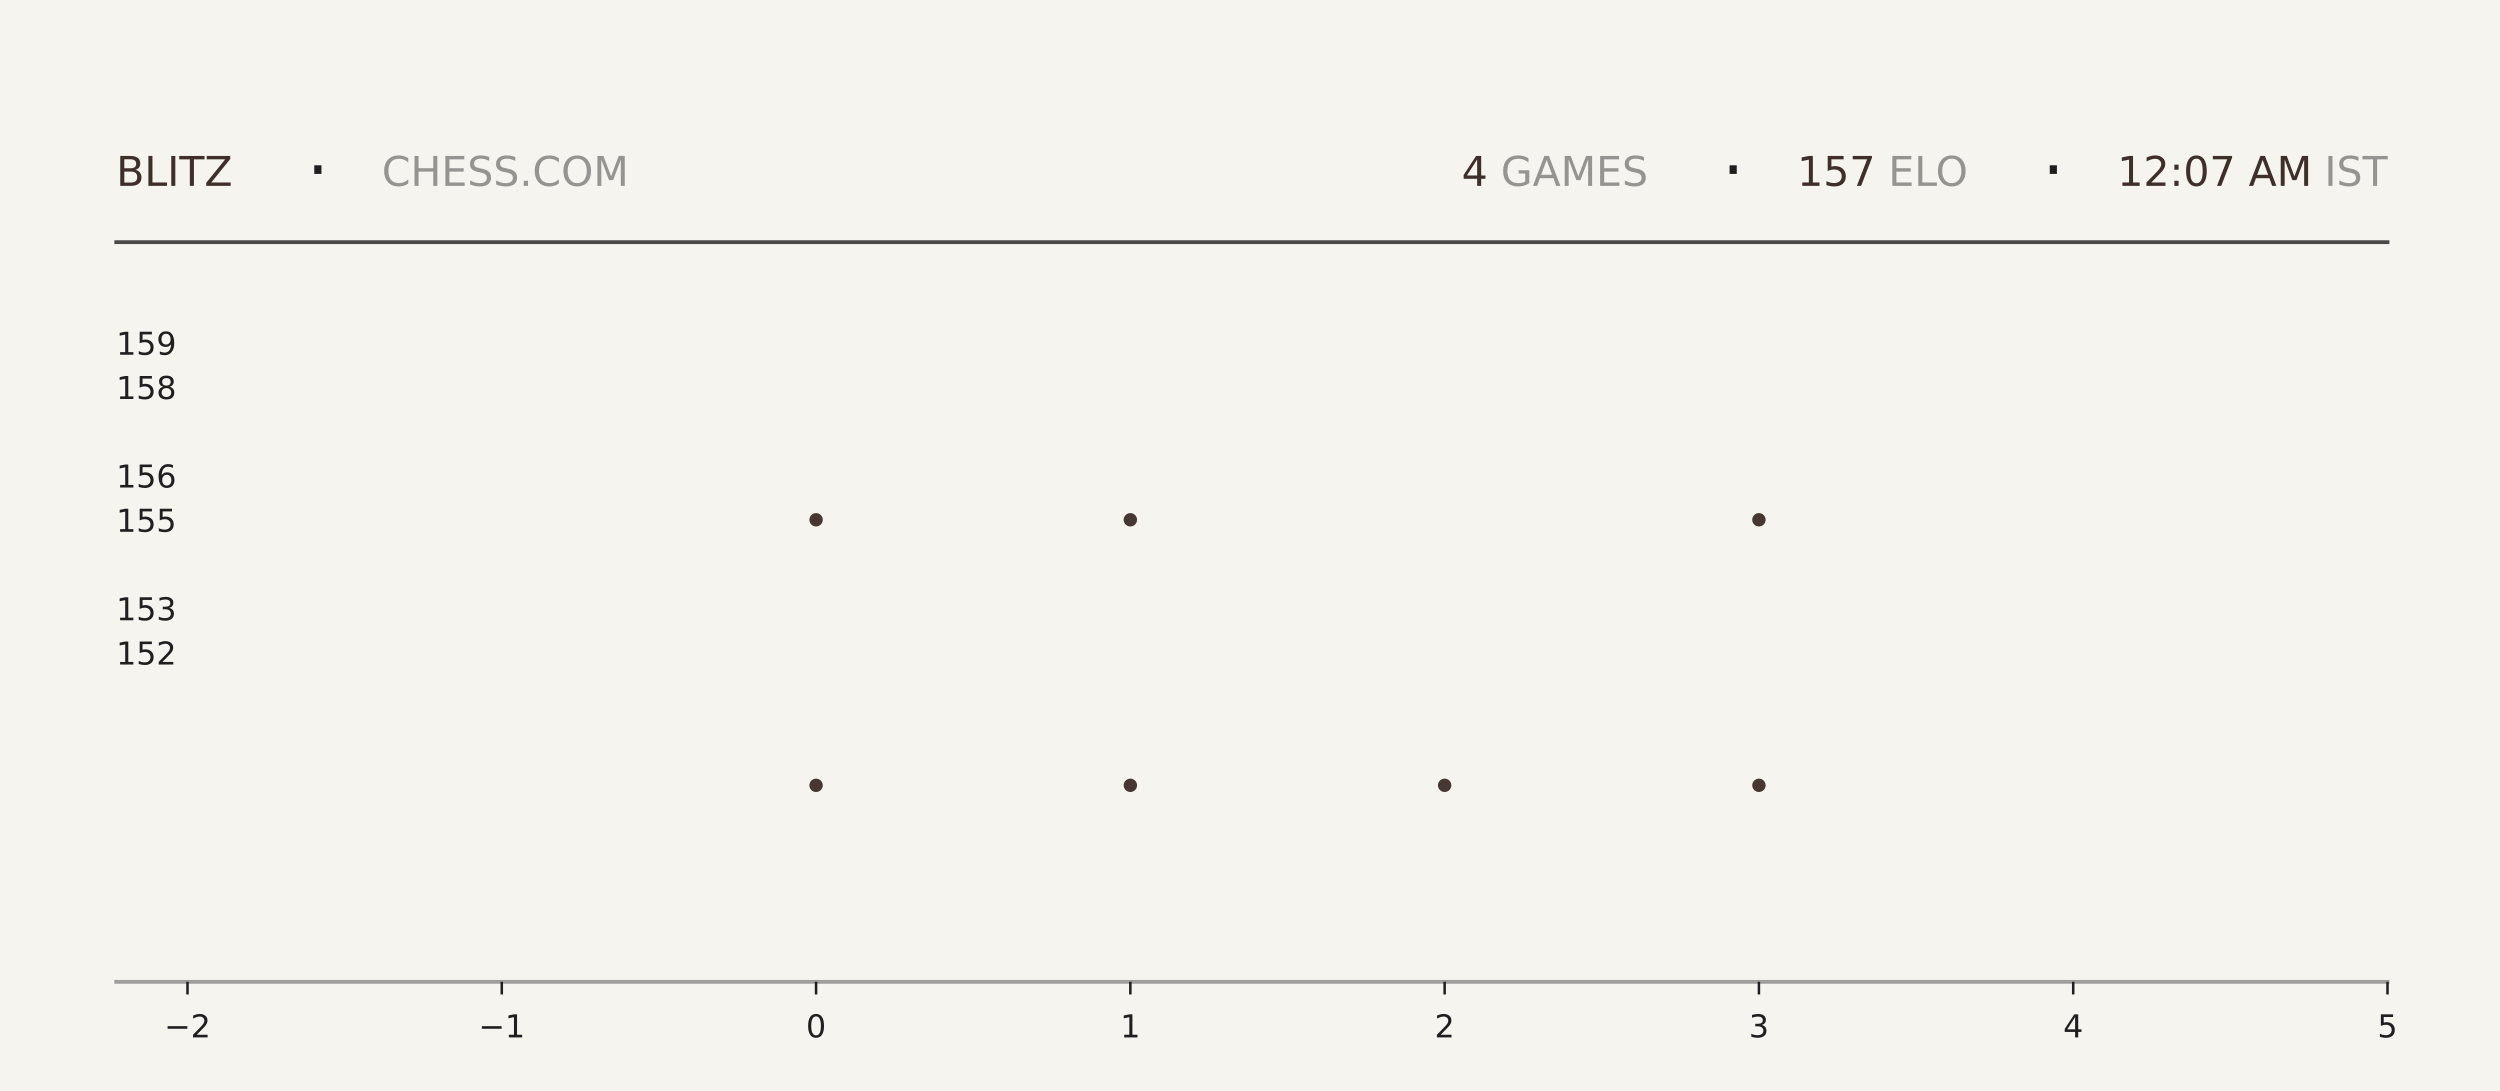
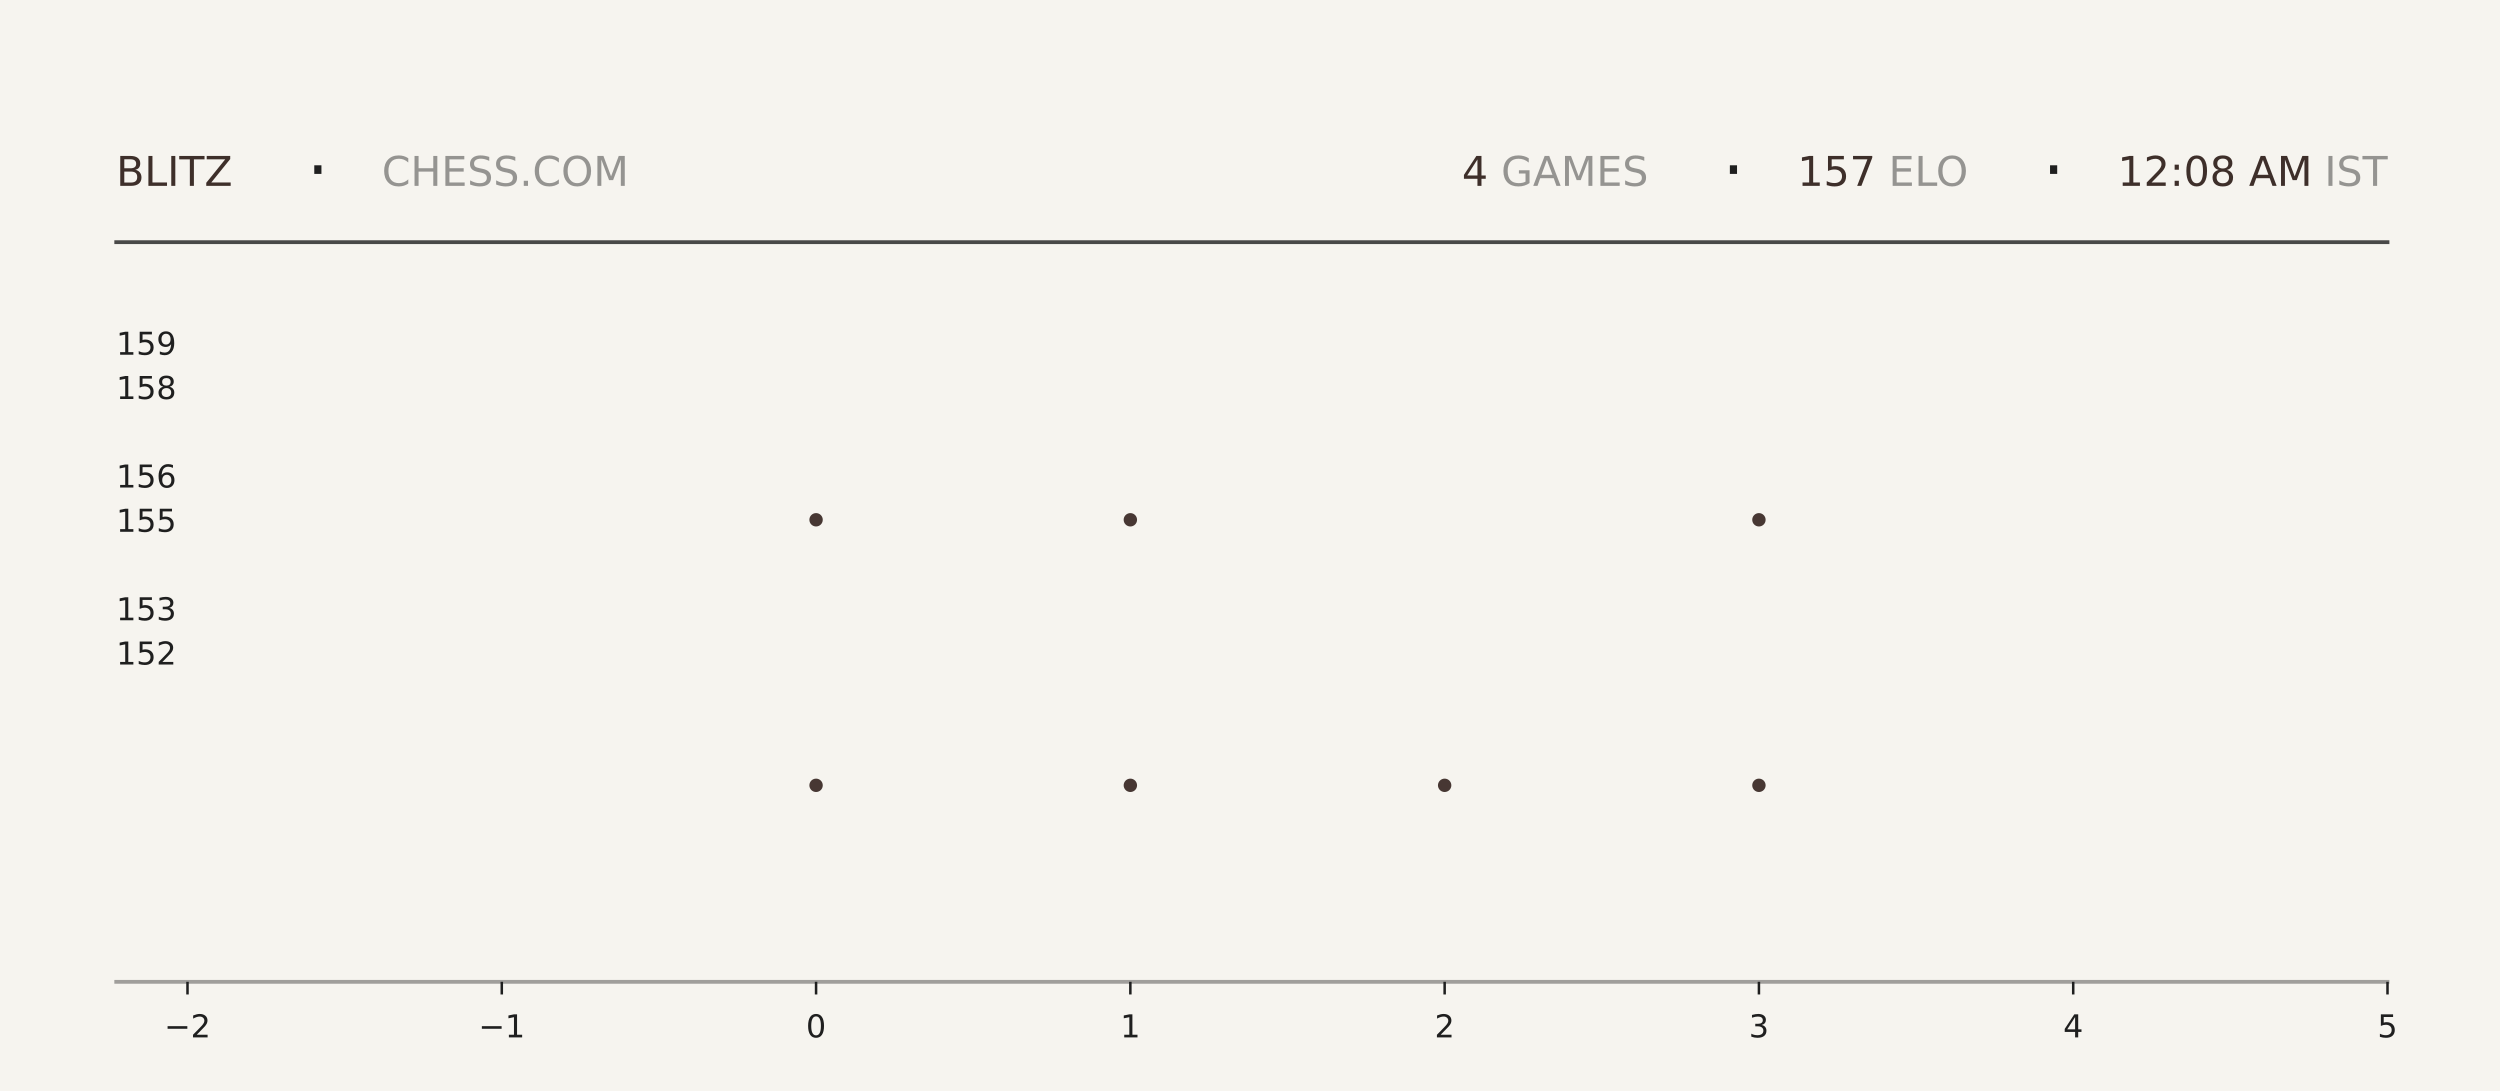
<svg xmlns="http://www.w3.org/2000/svg" xmlns:xlink="http://www.w3.org/1999/xlink" width="792pt" height="345.6pt" viewBox="0 0 792 345.6" version="1.1">
  <defs>
    <style type="text/css">*{stroke-linejoin: round; stroke-linecap: butt}</style>
  </defs>
  <g id="figure_1">
    <g id="patch_1">
      <path d="M 0 345.6  L 792 345.6  L 792 0  L 0 0  z " style="fill: #f6f4ef" />
    </g>
    <g id="axes_1">
      <g id="patch_2">
        <path d="M 59.4 311.04  L 756.36 311.04  L 756.36 103.68  L 59.4 103.68  z " style="fill: #f6f4ef" />
      </g>
      <g id="PathCollection_1">
        <defs>
-           <path id="med1521c5d6" d="M 0 2.121  C 0.563 2.121 1.102 1.898 1.5 1.5  C 1.898 1.102 2.121 0.563 2.121 0  C 2.121 -0.563 1.898 -1.102 1.5 -1.5  C 1.102 -1.898 0.563 -2.121 0 -2.121  C -0.563 -2.121 -1.102 -1.898 -1.5 -1.5  C -1.898 -1.102 -2.121 -0.563 -2.121 0  C -2.121 0.563 -1.898 1.102 -1.5 1.5  C -1.102 1.898 -0.563 2.121 0 2.121  z " />
-         </defs>
-         <g clip-path="url(#p77084d020d)">
-           <use xlink:href="#med1521c5d6" x="258.531" y="248.79" style="fill: #3e2f2a; fill-opacity: 0.95" />
-           <use xlink:href="#med1521c5d6" x="258.531" y="164.668" style="fill: #3e2f2a; fill-opacity: 0.95" />
+           <path id="mfc6e44753d" d="M 0 2.121  C 0.563 2.121 1.102 1.898 1.5 1.5  C 1.898 1.102 2.121 0.563 2.121 0  C 2.121 -0.563 1.898 -1.102 1.5 -1.5  C 1.102 -1.898 0.563 -2.121 0 -2.121  C -0.563 -2.121 -1.102 -1.898 -1.5 -1.5  C -1.898 -1.102 -2.121 -0.563 -2.121 0  C -2.121 0.563 -1.898 1.102 -1.5 1.5  C -1.102 1.898 -0.563 2.121 0 2.121  z " />
+         </defs>
+         <g clip-path="url(#p8f21eb15bf)">
+           <use xlink:href="#mfc6e44753d" x="258.531" y="248.79" style="fill: #3e2f2a; fill-opacity: 0.95" />
+           <use xlink:href="#mfc6e44753d" x="258.531" y="164.668" style="fill: #3e2f2a; fill-opacity: 0.95" />
        </g>
      </g>
      <g id="PathCollection_2">
-         <g clip-path="url(#p77084d020d)">
-           <use xlink:href="#med1521c5d6" x="358.097" y="248.79" style="fill: #3e2f2a; fill-opacity: 0.95" />
-           <use xlink:href="#med1521c5d6" x="358.097" y="164.668" style="fill: #3e2f2a; fill-opacity: 0.95" />
-           <use xlink:href="#med1521c5d6" x="358.097" y="80.547" style="fill: #3e2f2a; fill-opacity: 0.95" />
+         <g clip-path="url(#p8f21eb15bf)">
+           <use xlink:href="#mfc6e44753d" x="358.097" y="248.79" style="fill: #3e2f2a; fill-opacity: 0.95" />
+           <use xlink:href="#mfc6e44753d" x="358.097" y="164.668" style="fill: #3e2f2a; fill-opacity: 0.95" />
+           <use xlink:href="#mfc6e44753d" x="358.097" y="80.547" style="fill: #3e2f2a; fill-opacity: 0.95" />
        </g>
      </g>
      <g id="PathCollection_3">
-         <g clip-path="url(#p77084d020d)">
-           <use xlink:href="#med1521c5d6" x="457.663" y="248.79" style="fill: #3e2f2a; fill-opacity: 0.95" />
+         <g clip-path="url(#p8f21eb15bf)">
+           <use xlink:href="#mfc6e44753d" x="457.663" y="248.79" style="fill: #3e2f2a; fill-opacity: 0.95" />
        </g>
      </g>
      <g id="PathCollection_4">
-         <g clip-path="url(#p77084d020d)">
-           <use xlink:href="#med1521c5d6" x="557.229" y="248.79" style="fill: #3e2f2a; fill-opacity: 0.95" />
-           <use xlink:href="#med1521c5d6" x="557.229" y="164.668" style="fill: #3e2f2a; fill-opacity: 0.95" />
-           <use xlink:href="#med1521c5d6" x="557.229" y="80.547" style="fill: #3e2f2a; fill-opacity: 0.95" />
+         <g clip-path="url(#p8f21eb15bf)">
+           <use xlink:href="#mfc6e44753d" x="557.229" y="248.79" style="fill: #3e2f2a; fill-opacity: 0.95" />
+           <use xlink:href="#mfc6e44753d" x="557.229" y="164.668" style="fill: #3e2f2a; fill-opacity: 0.95" />
+           <use xlink:href="#mfc6e44753d" x="557.229" y="80.547" style="fill: #3e2f2a; fill-opacity: 0.95" />
        </g>
      </g>
      <g id="matplotlib.axis_1">
        <g id="xtick_1">
          <g id="line2d_1">
            <defs>
-               <path id="m0bbc9b96db" d="M 0 0  L 0 4  " style="stroke: #1f1f1f; stroke-width: 0.8" />
+               <path id="m1bec71b4f2" d="M 0 0  L 0 4  " style="stroke: #1f1f1f; stroke-width: 0.8" />
            </defs>
            <g>
-               <use xlink:href="#m0bbc9b96db" x="59.4" y="311.04" style="fill: #1f1f1f; stroke: #1f1f1f; stroke-width: 0.8" />
+               <use xlink:href="#m1bec71b4f2" x="59.4" y="311.04" style="fill: #1f1f1f; stroke: #1f1f1f; stroke-width: 0.8" />
            </g>
          </g>
          <g id="text_1">
            <g style="fill: #1f1f1f" transform="translate(52.02891 328.6384) scale(0.1 -0.1)">
              <defs>
                <path id="DejaVuSans-2212" d="M 678 2272  L 4684 2272  L 4684 1741  L 678 1741  L 678 2272  z " transform="scale(0.015625)" />
                <path id="DejaVuSans-32" d="M 1228 531  L 3431 531  L 3431 0  L 469 0  L 469 531  Q 828 903 1448 1529  Q 2069 2156 2228 2338  Q 2531 2678 2651 2914  Q 2772 3150 2772 3378  Q 2772 3750 2511 3984  Q 2250 4219 1831 4219  Q 1534 4219 1204 4116  Q 875 4013 500 3803  L 500 4441  Q 881 4594 1212 4672  Q 1544 4750 1819 4750  Q 2544 4750 2975 4387  Q 3406 4025 3406 3419  Q 3406 3131 3298 2873  Q 3191 2616 2906 2266  Q 2828 2175 2409 1742  Q 1991 1309 1228 531  z " transform="scale(0.015625)" />
              </defs>
              <use xlink:href="#DejaVuSans-2212" />
              <use xlink:href="#DejaVuSans-32" transform="translate(83.78906 0)" />
            </g>
          </g>
        </g>
        <g id="xtick_2">
          <g id="line2d_2">
            <g>
-               <use xlink:href="#m0bbc9b96db" x="158.966" y="311.04" style="fill: #1f1f1f; stroke: #1f1f1f; stroke-width: 0.8" />
+               <use xlink:href="#m1bec71b4f2" x="158.966" y="311.04" style="fill: #1f1f1f; stroke: #1f1f1f; stroke-width: 0.8" />
            </g>
          </g>
          <g id="text_2">
            <g style="fill: #1f1f1f" transform="translate(151.5946 328.6384) scale(0.1 -0.1)">
              <defs>
                <path id="DejaVuSans-31" d="M 794 531  L 1825 531  L 1825 4091  L 703 3866  L 703 4441  L 1819 4666  L 2450 4666  L 2450 531  L 3481 531  L 3481 0  L 794 0  L 794 531  z " transform="scale(0.015625)" />
              </defs>
              <use xlink:href="#DejaVuSans-2212" />
              <use xlink:href="#DejaVuSans-31" transform="translate(83.78906 0)" />
            </g>
          </g>
        </g>
        <g id="xtick_3">
          <g id="line2d_3">
            <g>
-               <use xlink:href="#m0bbc9b96db" x="258.531" y="311.04" style="fill: #1f1f1f; stroke: #1f1f1f; stroke-width: 0.8" />
+               <use xlink:href="#m1bec71b4f2" x="258.531" y="311.04" style="fill: #1f1f1f; stroke: #1f1f1f; stroke-width: 0.8" />
            </g>
          </g>
          <g id="text_3">
            <g style="fill: #1f1f1f" transform="translate(255.3502 328.6384) scale(0.1 -0.1)">
              <defs>
                <path id="DejaVuSans-30" d="M 2034 4250  Q 1547 4250 1301 3770  Q 1056 3291 1056 2328  Q 1056 1369 1301 889  Q 1547 409 2034 409  Q 2525 409 2770 889  Q 3016 1369 3016 2328  Q 3016 3291 2770 3770  Q 2525 4250 2034 4250  z M 2034 4750  Q 2819 4750 3233 4129  Q 3647 3509 3647 2328  Q 3647 1150 3233 529  Q 2819 -91 2034 -91  Q 1250 -91 836 529  Q 422 1150 422 2328  Q 422 3509 836 4129  Q 1250 4750 2034 4750  z " transform="scale(0.015625)" />
              </defs>
              <use xlink:href="#DejaVuSans-30" />
            </g>
          </g>
        </g>
        <g id="xtick_4">
          <g id="line2d_4">
            <g>
-               <use xlink:href="#m0bbc9b96db" x="358.097" y="311.04" style="fill: #1f1f1f; stroke: #1f1f1f; stroke-width: 0.8" />
+               <use xlink:href="#m1bec71b4f2" x="358.097" y="311.04" style="fill: #1f1f1f; stroke: #1f1f1f; stroke-width: 0.8" />
            </g>
          </g>
          <g id="text_4">
            <g style="fill: #1f1f1f" transform="translate(354.9159 328.6384) scale(0.1 -0.1)">
              <use xlink:href="#DejaVuSans-31" />
            </g>
          </g>
        </g>
        <g id="xtick_5">
          <g id="line2d_5">
            <g>
-               <use xlink:href="#m0bbc9b96db" x="457.663" y="311.04" style="fill: #1f1f1f; stroke: #1f1f1f; stroke-width: 0.8" />
+               <use xlink:href="#m1bec71b4f2" x="457.663" y="311.04" style="fill: #1f1f1f; stroke: #1f1f1f; stroke-width: 0.8" />
            </g>
          </g>
          <g id="text_5">
            <g style="fill: #1f1f1f" transform="translate(454.4816 328.6384) scale(0.1 -0.1)">
              <use xlink:href="#DejaVuSans-32" />
            </g>
          </g>
        </g>
        <g id="xtick_6">
          <g id="line2d_6">
            <g>
-               <use xlink:href="#m0bbc9b96db" x="557.229" y="311.04" style="fill: #1f1f1f; stroke: #1f1f1f; stroke-width: 0.8" />
+               <use xlink:href="#m1bec71b4f2" x="557.229" y="311.04" style="fill: #1f1f1f; stroke: #1f1f1f; stroke-width: 0.8" />
            </g>
          </g>
          <g id="text_6">
            <g style="fill: #1f1f1f" transform="translate(554.0473 328.6384) scale(0.1 -0.1)">
              <defs>
                <path id="DejaVuSans-33" d="M 2597 2516  Q 3050 2419 3304 2112  Q 3559 1806 3559 1356  Q 3559 666 3084 287  Q 2609 -91 1734 -91  Q 1441 -91 1130 -33  Q 819 25 488 141  L 488 750  Q 750 597 1062 519  Q 1375 441 1716 441  Q 2309 441 2620 675  Q 2931 909 2931 1356  Q 2931 1769 2642 2001  Q 2353 2234 1838 2234  L 1294 2234  L 1294 2753  L 1863 2753  Q 2328 2753 2575 2939  Q 2822 3125 2822 3475  Q 2822 3834 2567 4026  Q 2313 4219 1838 4219  Q 1578 4219 1281 4162  Q 984 4106 628 3988  L 628 4550  Q 988 4650 1302 4700  Q 1616 4750 1894 4750  Q 2613 4750 3031 4423  Q 3450 4097 3450 3541  Q 3450 3153 3228 2886  Q 3006 2619 2597 2516  z " transform="scale(0.015625)" />
              </defs>
              <use xlink:href="#DejaVuSans-33" />
            </g>
          </g>
        </g>
        <g id="xtick_7">
          <g id="line2d_7">
            <g>
-               <use xlink:href="#m0bbc9b96db" x="656.794" y="311.04" style="fill: #1f1f1f; stroke: #1f1f1f; stroke-width: 0.8" />
+               <use xlink:href="#m1bec71b4f2" x="656.794" y="311.04" style="fill: #1f1f1f; stroke: #1f1f1f; stroke-width: 0.8" />
            </g>
          </g>
          <g id="text_7">
            <g style="fill: #1f1f1f" transform="translate(653.613 328.6384) scale(0.1 -0.1)">
              <defs>
                <path id="DejaVuSans-34" d="M 2419 4116  L 825 1625  L 2419 1625  L 2419 4116  z M 2253 4666  L 3047 4666  L 3047 1625  L 3713 1625  L 3713 1100  L 3047 1100  L 3047 0  L 2419 0  L 2419 1100  L 313 1100  L 313 1709  L 2253 4666  z " transform="scale(0.015625)" />
              </defs>
              <use xlink:href="#DejaVuSans-34" />
            </g>
          </g>
        </g>
        <g id="xtick_8">
          <g id="line2d_8">
            <g>
-               <use xlink:href="#m0bbc9b96db" x="756.36" y="311.04" style="fill: #1f1f1f; stroke: #1f1f1f; stroke-width: 0.8" />
+               <use xlink:href="#m1bec71b4f2" x="756.36" y="311.04" style="fill: #1f1f1f; stroke: #1f1f1f; stroke-width: 0.8" />
            </g>
          </g>
          <g id="text_8">
            <g style="fill: #1f1f1f" transform="translate(753.1788 328.6384) scale(0.1 -0.1)">
              <defs>
                <path id="DejaVuSans-35" d="M 691 4666  L 3169 4666  L 3169 4134  L 1269 4134  L 1269 2991  Q 1406 3038 1543 3061  Q 1681 3084 1819 3084  Q 2600 3084 3056 2656  Q 3513 2228 3513 1497  Q 3513 744 3044 326  Q 2575 -91 1722 -91  Q 1428 -91 1123 -41  Q 819 9 494 109  L 494 744  Q 775 591 1075 516  Q 1375 441 1709 441  Q 2250 441 2565 725  Q 2881 1009 2881 1497  Q 2881 1984 2565 2268  Q 2250 2553 1709 2553  Q 1456 2553 1204 2497  Q 953 2441 691 2322  L 691 4666  z " transform="scale(0.015625)" />
              </defs>
              <use xlink:href="#DejaVuSans-35" />
            </g>
          </g>
        </g>
      </g>
      <g id="matplotlib.axis_2">
        <g id="ytick_1">
          <g id="line2d_9" />
          <g id="text_9">
            <g style="fill: #1f1f1f" transform="translate(36.8125 210.5283) scale(0.1 -0.1)">
              <use xlink:href="#DejaVuSans-31" />
              <use xlink:href="#DejaVuSans-35" transform="translate(63.62305 0)" />
              <use xlink:href="#DejaVuSans-32" transform="translate(127.2461 0)" />
            </g>
          </g>
        </g>
        <g id="ytick_2">
          <g id="line2d_10" />
          <g id="text_10">
            <g style="fill: #1f1f1f" transform="translate(36.8125 196.508) scale(0.1 -0.1)">
              <use xlink:href="#DejaVuSans-31" />
              <use xlink:href="#DejaVuSans-35" transform="translate(63.62305 0)" />
              <use xlink:href="#DejaVuSans-33" transform="translate(127.2461 0)" />
            </g>
          </g>
        </g>
        <g id="ytick_3">
          <g id="line2d_11" />
          <g id="text_11">
            <g style="fill: #1f1f1f" transform="translate(36.8125 168.4675) scale(0.1 -0.1)">
              <use xlink:href="#DejaVuSans-31" />
              <use xlink:href="#DejaVuSans-35" transform="translate(63.62305 0)" />
              <use xlink:href="#DejaVuSans-35" transform="translate(127.2461 0)" />
            </g>
          </g>
        </g>
        <g id="ytick_4">
          <g id="line2d_12" />
          <g id="text_12">
            <g style="fill: #1f1f1f" transform="translate(36.8125 154.4472) scale(0.1 -0.1)">
              <defs>
                <path id="DejaVuSans-36" d="M 2113 2584  Q 1688 2584 1439 2293  Q 1191 2003 1191 1497  Q 1191 994 1439 701  Q 1688 409 2113 409  Q 2538 409 2786 701  Q 3034 994 3034 1497  Q 3034 2003 2786 2293  Q 2538 2584 2113 2584  z M 3366 4563  L 3366 3988  Q 3128 4100 2886 4159  Q 2644 4219 2406 4219  Q 1781 4219 1451 3797  Q 1122 3375 1075 2522  Q 1259 2794 1537 2939  Q 1816 3084 2150 3084  Q 2853 3084 3261 2657  Q 3669 2231 3669 1497  Q 3669 778 3244 343  Q 2819 -91 2113 -91  Q 1303 -91 875 529  Q 447 1150 447 2328  Q 447 3434 972 4092  Q 1497 4750 2381 4750  Q 2619 4750 2861 4703  Q 3103 4656 3366 4563  z " transform="scale(0.015625)" />
              </defs>
              <use xlink:href="#DejaVuSans-31" />
              <use xlink:href="#DejaVuSans-35" transform="translate(63.62305 0)" />
              <use xlink:href="#DejaVuSans-36" transform="translate(127.2461 0)" />
            </g>
          </g>
        </g>
        <g id="ytick_5">
          <g id="line2d_13" />
          <g id="text_13">
            <g style="fill: #1f1f1f" transform="translate(36.8125 126.4066) scale(0.1 -0.1)">
              <defs>
                <path id="DejaVuSans-38" d="M 2034 2216  Q 1584 2216 1326 1975  Q 1069 1734 1069 1313  Q 1069 891 1326 650  Q 1584 409 2034 409  Q 2484 409 2743 651  Q 3003 894 3003 1313  Q 3003 1734 2745 1975  Q 2488 2216 2034 2216  z M 1403 2484  Q 997 2584 770 2862  Q 544 3141 544 3541  Q 544 4100 942 4425  Q 1341 4750 2034 4750  Q 2731 4750 3128 4425  Q 3525 4100 3525 3541  Q 3525 3141 3298 2862  Q 3072 2584 2669 2484  Q 3125 2378 3379 2068  Q 3634 1759 3634 1313  Q 3634 634 3220 271  Q 2806 -91 2034 -91  Q 1263 -91 848 271  Q 434 634 434 1313  Q 434 1759 690 2068  Q 947 2378 1403 2484  z M 1172 3481  Q 1172 3119 1398 2916  Q 1625 2713 2034 2713  Q 2441 2713 2670 2916  Q 2900 3119 2900 3481  Q 2900 3844 2670 4047  Q 2441 4250 2034 4250  Q 1625 4250 1398 4047  Q 1172 3844 1172 3481  z " transform="scale(0.015625)" />
              </defs>
              <use xlink:href="#DejaVuSans-31" />
              <use xlink:href="#DejaVuSans-35" transform="translate(63.62305 0)" />
              <use xlink:href="#DejaVuSans-38" transform="translate(127.2461 0)" />
            </g>
          </g>
        </g>
        <g id="ytick_6">
          <g id="line2d_14" />
          <g id="text_14">
            <g style="fill: #1f1f1f" transform="translate(36.8125 112.3863) scale(0.1 -0.1)">
              <defs>
                <path id="DejaVuSans-39" d="M 703 97  L 703 672  Q 941 559 1184 500  Q 1428 441 1663 441  Q 2288 441 2617 861  Q 2947 1281 2994 2138  Q 2813 1869 2534 1725  Q 2256 1581 1919 1581  Q 1219 1581 811 2004  Q 403 2428 403 3163  Q 403 3881 828 4315  Q 1253 4750 1959 4750  Q 2769 4750 3195 4129  Q 3622 3509 3622 2328  Q 3622 1225 3098 567  Q 2575 -91 1691 -91  Q 1453 -91 1209 -44  Q 966 3 703 97  z M 1959 2075  Q 2384 2075 2632 2365  Q 2881 2656 2881 3163  Q 2881 3666 2632 3958  Q 2384 4250 1959 4250  Q 1534 4250 1286 3958  Q 1038 3666 1038 3163  Q 1038 2656 1286 2365  Q 1534 2075 1959 2075  z " transform="scale(0.015625)" />
              </defs>
              <use xlink:href="#DejaVuSans-31" />
              <use xlink:href="#DejaVuSans-35" transform="translate(63.62305 0)" />
              <use xlink:href="#DejaVuSans-39" transform="translate(127.2461 0)" />
            </g>
          </g>
        </g>
      </g>
    </g>
    <g id="line2d_15">
      <path d="M 36.82 76.723  L 756.36 76.723  " style="fill: none; stroke: #1f1f1f; stroke-opacity: 0.8; stroke-width: 1.2; stroke-linecap: square" />
    </g>
    <g id="line2d_16">
      <path d="M 36.82 311.04  L 756.36 311.04  " style="fill: none; stroke: #1f1f1f; stroke-opacity: 0.4; stroke-width: 1.2; stroke-linecap: square" />
    </g>
    <g id="text_15">
      <g style="fill: #3e2f2a" transform="translate(36.82 58.88319) scale(0.13 -0.13)">
        <defs>
          <path id="DejaVuSans-42" d="M 1259 2228  L 1259 519  L 2272 519  Q 2781 519 3026 730  Q 3272 941 3272 1375  Q 3272 1813 3026 2020  Q 2781 2228 2272 2228  L 1259 2228  z M 1259 4147  L 1259 2741  L 2194 2741  Q 2656 2741 2882 2914  Q 3109 3088 3109 3444  Q 3109 3797 2882 3972  Q 2656 4147 2194 4147  L 1259 4147  z M 628 4666  L 2241 4666  Q 2963 4666 3353 4366  Q 3744 4066 3744 3513  Q 3744 3084 3544 2831  Q 3344 2578 2956 2516  Q 3422 2416 3680 2098  Q 3938 1781 3938 1306  Q 3938 681 3513 340  Q 3088 0 2303 0  L 628 0  L 628 4666  z " transform="scale(0.015625)" />
          <path id="DejaVuSans-4c" d="M 628 4666  L 1259 4666  L 1259 531  L 3531 531  L 3531 0  L 628 0  L 628 4666  z " transform="scale(0.015625)" />
          <path id="DejaVuSans-49" d="M 628 4666  L 1259 4666  L 1259 0  L 628 0  L 628 4666  z " transform="scale(0.015625)" />
          <path id="DejaVuSans-54" d="M -19 4666  L 3928 4666  L 3928 4134  L 2272 4134  L 2272 0  L 1638 0  L 1638 4134  L -19 4134  L -19 4666  z " transform="scale(0.015625)" />
          <path id="DejaVuSans-5a" d="M 359 4666  L 4025 4666  L 4025 4184  L 1075 531  L 4097 531  L 4097 0  L 288 0  L 288 481  L 3238 4134  L 359 4134  L 359 4666  z " transform="scale(0.015625)" />
        </defs>
        <use xlink:href="#DejaVuSans-42" />
        <use xlink:href="#DejaVuSans-4c" transform="translate(68.60352 0)" />
        <use xlink:href="#DejaVuSans-49" transform="translate(124.3164 0)" />
        <use xlink:href="#DejaVuSans-54" transform="translate(153.8086 0)" />
        <use xlink:href="#DejaVuSans-5a" transform="translate(214.8926 0)" />
      </g>
    </g>
    <g id="text_16">
      <g style="fill: #1f1f1f" transform="translate(97.21 61.36662) scale(0.22 -0.22)">
        <defs>
          <path id="DejaVuSans-b7" d="M 684 2619  L 1344 2619  L 1344 1825  L 684 1825  L 684 2619  z " transform="scale(0.015625)" />
        </defs>
        <use xlink:href="#DejaVuSans-b7" />
      </g>
    </g>
    <g id="text_17">
      <g style="fill: #1f1f1f; opacity: 0.45" transform="translate(120.97 58.88319) scale(0.13 -0.13)">
        <defs>
          <path id="DejaVuSans-43" d="M 4122 4306  L 4122 3641  Q 3803 3938 3442 4084  Q 3081 4231 2675 4231  Q 1875 4231 1450 3742  Q 1025 3253 1025 2328  Q 1025 1406 1450 917  Q 1875 428 2675 428  Q 3081 428 3442 575  Q 3803 722 4122 1019  L 4122 359  Q 3791 134 3420 21  Q 3050 -91 2638 -91  Q 1578 -91 968 557  Q 359 1206 359 2328  Q 359 3453 968 4101  Q 1578 4750 2638 4750  Q 3056 4750 3426 4639  Q 3797 4528 4122 4306  z " transform="scale(0.015625)" />
          <path id="DejaVuSans-48" d="M 628 4666  L 1259 4666  L 1259 2753  L 3553 2753  L 3553 4666  L 4184 4666  L 4184 0  L 3553 0  L 3553 2222  L 1259 2222  L 1259 0  L 628 0  L 628 4666  z " transform="scale(0.015625)" />
          <path id="DejaVuSans-45" d="M 628 4666  L 3578 4666  L 3578 4134  L 1259 4134  L 1259 2753  L 3481 2753  L 3481 2222  L 1259 2222  L 1259 531  L 3634 531  L 3634 0  L 628 0  L 628 4666  z " transform="scale(0.015625)" />
          <path id="DejaVuSans-53" d="M 3425 4513  L 3425 3897  Q 3066 4069 2747 4153  Q 2428 4238 2131 4238  Q 1616 4238 1336 4038  Q 1056 3838 1056 3469  Q 1056 3159 1242 3001  Q 1428 2844 1947 2747  L 2328 2669  Q 3034 2534 3370 2195  Q 3706 1856 3706 1288  Q 3706 609 3251 259  Q 2797 -91 1919 -91  Q 1588 -91 1214 -16  Q 841 59 441 206  L 441 856  Q 825 641 1194 531  Q 1563 422 1919 422  Q 2459 422 2753 634  Q 3047 847 3047 1241  Q 3047 1584 2836 1778  Q 2625 1972 2144 2069  L 1759 2144  Q 1053 2284 737 2584  Q 422 2884 422 3419  Q 422 4038 858 4394  Q 1294 4750 2059 4750  Q 2388 4750 2728 4690  Q 3069 4631 3425 4513  z " transform="scale(0.015625)" />
          <path id="DejaVuSans-2e" d="M 684 794  L 1344 794  L 1344 0  L 684 0  L 684 794  z " transform="scale(0.015625)" />
          <path id="DejaVuSans-4f" d="M 2522 4238  Q 1834 4238 1429 3725  Q 1025 3213 1025 2328  Q 1025 1447 1429 934  Q 1834 422 2522 422  Q 3209 422 3611 934  Q 4013 1447 4013 2328  Q 4013 3213 3611 3725  Q 3209 4238 2522 4238  z M 2522 4750  Q 3503 4750 4090 4092  Q 4678 3434 4678 2328  Q 4678 1225 4090 567  Q 3503 -91 2522 -91  Q 1538 -91 948 565  Q 359 1222 359 2328  Q 359 3434 948 4092  Q 1538 4750 2522 4750  z " transform="scale(0.015625)" />
          <path id="DejaVuSans-4d" d="M 628 4666  L 1569 4666  L 2759 1491  L 3956 4666  L 4897 4666  L 4897 0  L 4281 0  L 4281 4097  L 3078 897  L 2444 897  L 1241 4097  L 1241 0  L 628 0  L 628 4666  z " transform="scale(0.015625)" />
        </defs>
        <use xlink:href="#DejaVuSans-43" />
        <use xlink:href="#DejaVuSans-48" transform="translate(69.82422 0)" />
        <use xlink:href="#DejaVuSans-45" transform="translate(145.0195 0)" />
        <use xlink:href="#DejaVuSans-53" transform="translate(208.2031 0)" />
        <use xlink:href="#DejaVuSans-53" transform="translate(271.6797 0)" />
        <use xlink:href="#DejaVuSans-2e" transform="translate(335.1562 0)" />
        <use xlink:href="#DejaVuSans-43" transform="translate(366.9434 0)" />
        <use xlink:href="#DejaVuSans-4f" transform="translate(436.7676 0)" />
        <use xlink:href="#DejaVuSans-4d" transform="translate(515.4785 0)" />
      </g>
    </g>
    <g id="text_18">
-       <g style="fill: #3e2f2a" transform="translate(463.05 58.88319) scale(0.13 -0.13)">
+       <g style="fill: #3e2f2a" transform="translate(463.14 58.88319) scale(0.13 -0.13)">
        <use xlink:href="#DejaVuSans-34" />
      </g>
    </g>
    <g id="text_19">
-       <g style="fill: #1f1f1f; opacity: 0.45" transform="translate(471.33 58.88319) scale(0.13 -0.13)">
+       <g style="fill: #1f1f1f; opacity: 0.45" transform="translate(471.42 58.88319) scale(0.13 -0.13)">
        <defs>
          <path id="DejaVuSans-20" transform="scale(0.015625)" />
          <path id="DejaVuSans-47" d="M 3809 666  L 3809 1919  L 2778 1919  L 2778 2438  L 4434 2438  L 4434 434  Q 4069 175 3628 42  Q 3188 -91 2688 -91  Q 1594 -91 976 548  Q 359 1188 359 2328  Q 359 3472 976 4111  Q 1594 4750 2688 4750  Q 3144 4750 3555 4637  Q 3966 4525 4313 4306  L 4313 3634  Q 3963 3931 3569 4081  Q 3175 4231 2741 4231  Q 1884 4231 1454 3753  Q 1025 3275 1025 2328  Q 1025 1384 1454 906  Q 1884 428 2741 428  Q 3075 428 3337 486  Q 3600 544 3809 666  z " transform="scale(0.015625)" />
          <path id="DejaVuSans-41" d="M 2188 4044  L 1331 1722  L 3047 1722  L 2188 4044  z M 1831 4666  L 2547 4666  L 4325 0  L 3669 0  L 3244 1197  L 1141 1197  L 716 0  L 50 0  L 1831 4666  z " transform="scale(0.015625)" />
        </defs>
        <use xlink:href="#DejaVuSans-20" />
        <use xlink:href="#DejaVuSans-47" transform="translate(31.78711 0)" />
        <use xlink:href="#DejaVuSans-41" transform="translate(109.2773 0)" />
        <use xlink:href="#DejaVuSans-4d" transform="translate(177.6855 0)" />
        <use xlink:href="#DejaVuSans-45" transform="translate(263.9648 0)" />
        <use xlink:href="#DejaVuSans-53" transform="translate(327.1484 0)" />
      </g>
    </g>
    <g id="text_20">
-       <g style="fill: #1f1f1f" transform="translate(545.58 61.36662) scale(0.22 -0.22)">
+       <g style="fill: #1f1f1f" transform="translate(545.67 61.36662) scale(0.22 -0.22)">
        <use xlink:href="#DejaVuSans-b7" />
      </g>
    </g>
    <g id="text_21">
-       <g style="fill: #3e2f2a" transform="translate(569.34 58.88319) scale(0.13 -0.13)">
+       <g style="fill: #3e2f2a" transform="translate(569.43 58.88319) scale(0.13 -0.13)">
        <defs>
          <path id="DejaVuSans-37" d="M 525 4666  L 3525 4666  L 3525 4397  L 1831 0  L 1172 0  L 2766 4134  L 525 4134  L 525 4666  z " transform="scale(0.015625)" />
        </defs>
        <use xlink:href="#DejaVuSans-31" />
        <use xlink:href="#DejaVuSans-35" transform="translate(63.62305 0)" />
        <use xlink:href="#DejaVuSans-37" transform="translate(127.2461 0)" />
      </g>
    </g>
    <g id="text_22">
-       <g style="fill: #1f1f1f; opacity: 0.45" transform="translate(594.09 58.88319) scale(0.13 -0.13)">
+       <g style="fill: #1f1f1f; opacity: 0.45" transform="translate(594.18 58.88319) scale(0.13 -0.13)">
        <use xlink:href="#DejaVuSans-20" />
        <use xlink:href="#DejaVuSans-45" transform="translate(31.78711 0)" />
        <use xlink:href="#DejaVuSans-4c" transform="translate(94.9707 0)" />
        <use xlink:href="#DejaVuSans-4f" transform="translate(147.0586 0)" />
      </g>
    </g>
    <g id="text_23">
-       <g style="fill: #1f1f1f" transform="translate(647.01 61.36662) scale(0.22 -0.22)">
+       <g style="fill: #1f1f1f" transform="translate(647.1 61.36662) scale(0.22 -0.22)">
        <use xlink:href="#DejaVuSans-b7" />
      </g>
    </g>
    <g id="text_24">
-       <g style="fill: #3e2f2a" transform="translate(670.77 58.88319) scale(0.13 -0.13)">
+       <g style="fill: #3e2f2a" transform="translate(670.86 58.88319) scale(0.13 -0.13)">
        <defs>
          <path id="DejaVuSans-3a" d="M 750 794  L 1409 794  L 1409 0  L 750 0  L 750 794  z M 750 3309  L 1409 3309  L 1409 2516  L 750 2516  L 750 3309  z " transform="scale(0.015625)" />
        </defs>
        <use xlink:href="#DejaVuSans-31" />
        <use xlink:href="#DejaVuSans-32" transform="translate(63.62305 0)" />
        <use xlink:href="#DejaVuSans-3a" transform="translate(127.2461 0)" />
        <use xlink:href="#DejaVuSans-30" transform="translate(160.9375 0)" />
-         <use xlink:href="#DejaVuSans-37" transform="translate(224.5605 0)" />
+         <use xlink:href="#DejaVuSans-38" transform="translate(224.5605 0)" />
        <use xlink:href="#DejaVuSans-20" transform="translate(288.1836 0)" />
        <use xlink:href="#DejaVuSans-41" transform="translate(319.9707 0)" />
        <use xlink:href="#DejaVuSans-4d" transform="translate(388.3789 0)" />
      </g>
    </g>
    <g id="text_25">
      <g style="fill: #1f1f1f; opacity: 0.45" transform="translate(732.24 58.88319) scale(0.13 -0.13)">
        <use xlink:href="#DejaVuSans-20" />
        <use xlink:href="#DejaVuSans-49" transform="translate(31.78711 0)" />
        <use xlink:href="#DejaVuSans-53" transform="translate(61.2793 0)" />
        <use xlink:href="#DejaVuSans-54" transform="translate(124.7559 0)" />
      </g>
    </g>
  </g>
  <defs>
-     <clipPath id="p77084d020d">
+     <clipPath id="p8f21eb15bf">
      <rect x="59.4" y="103.68" width="696.96" height="207.36" />
    </clipPath>
  </defs>
</svg>
